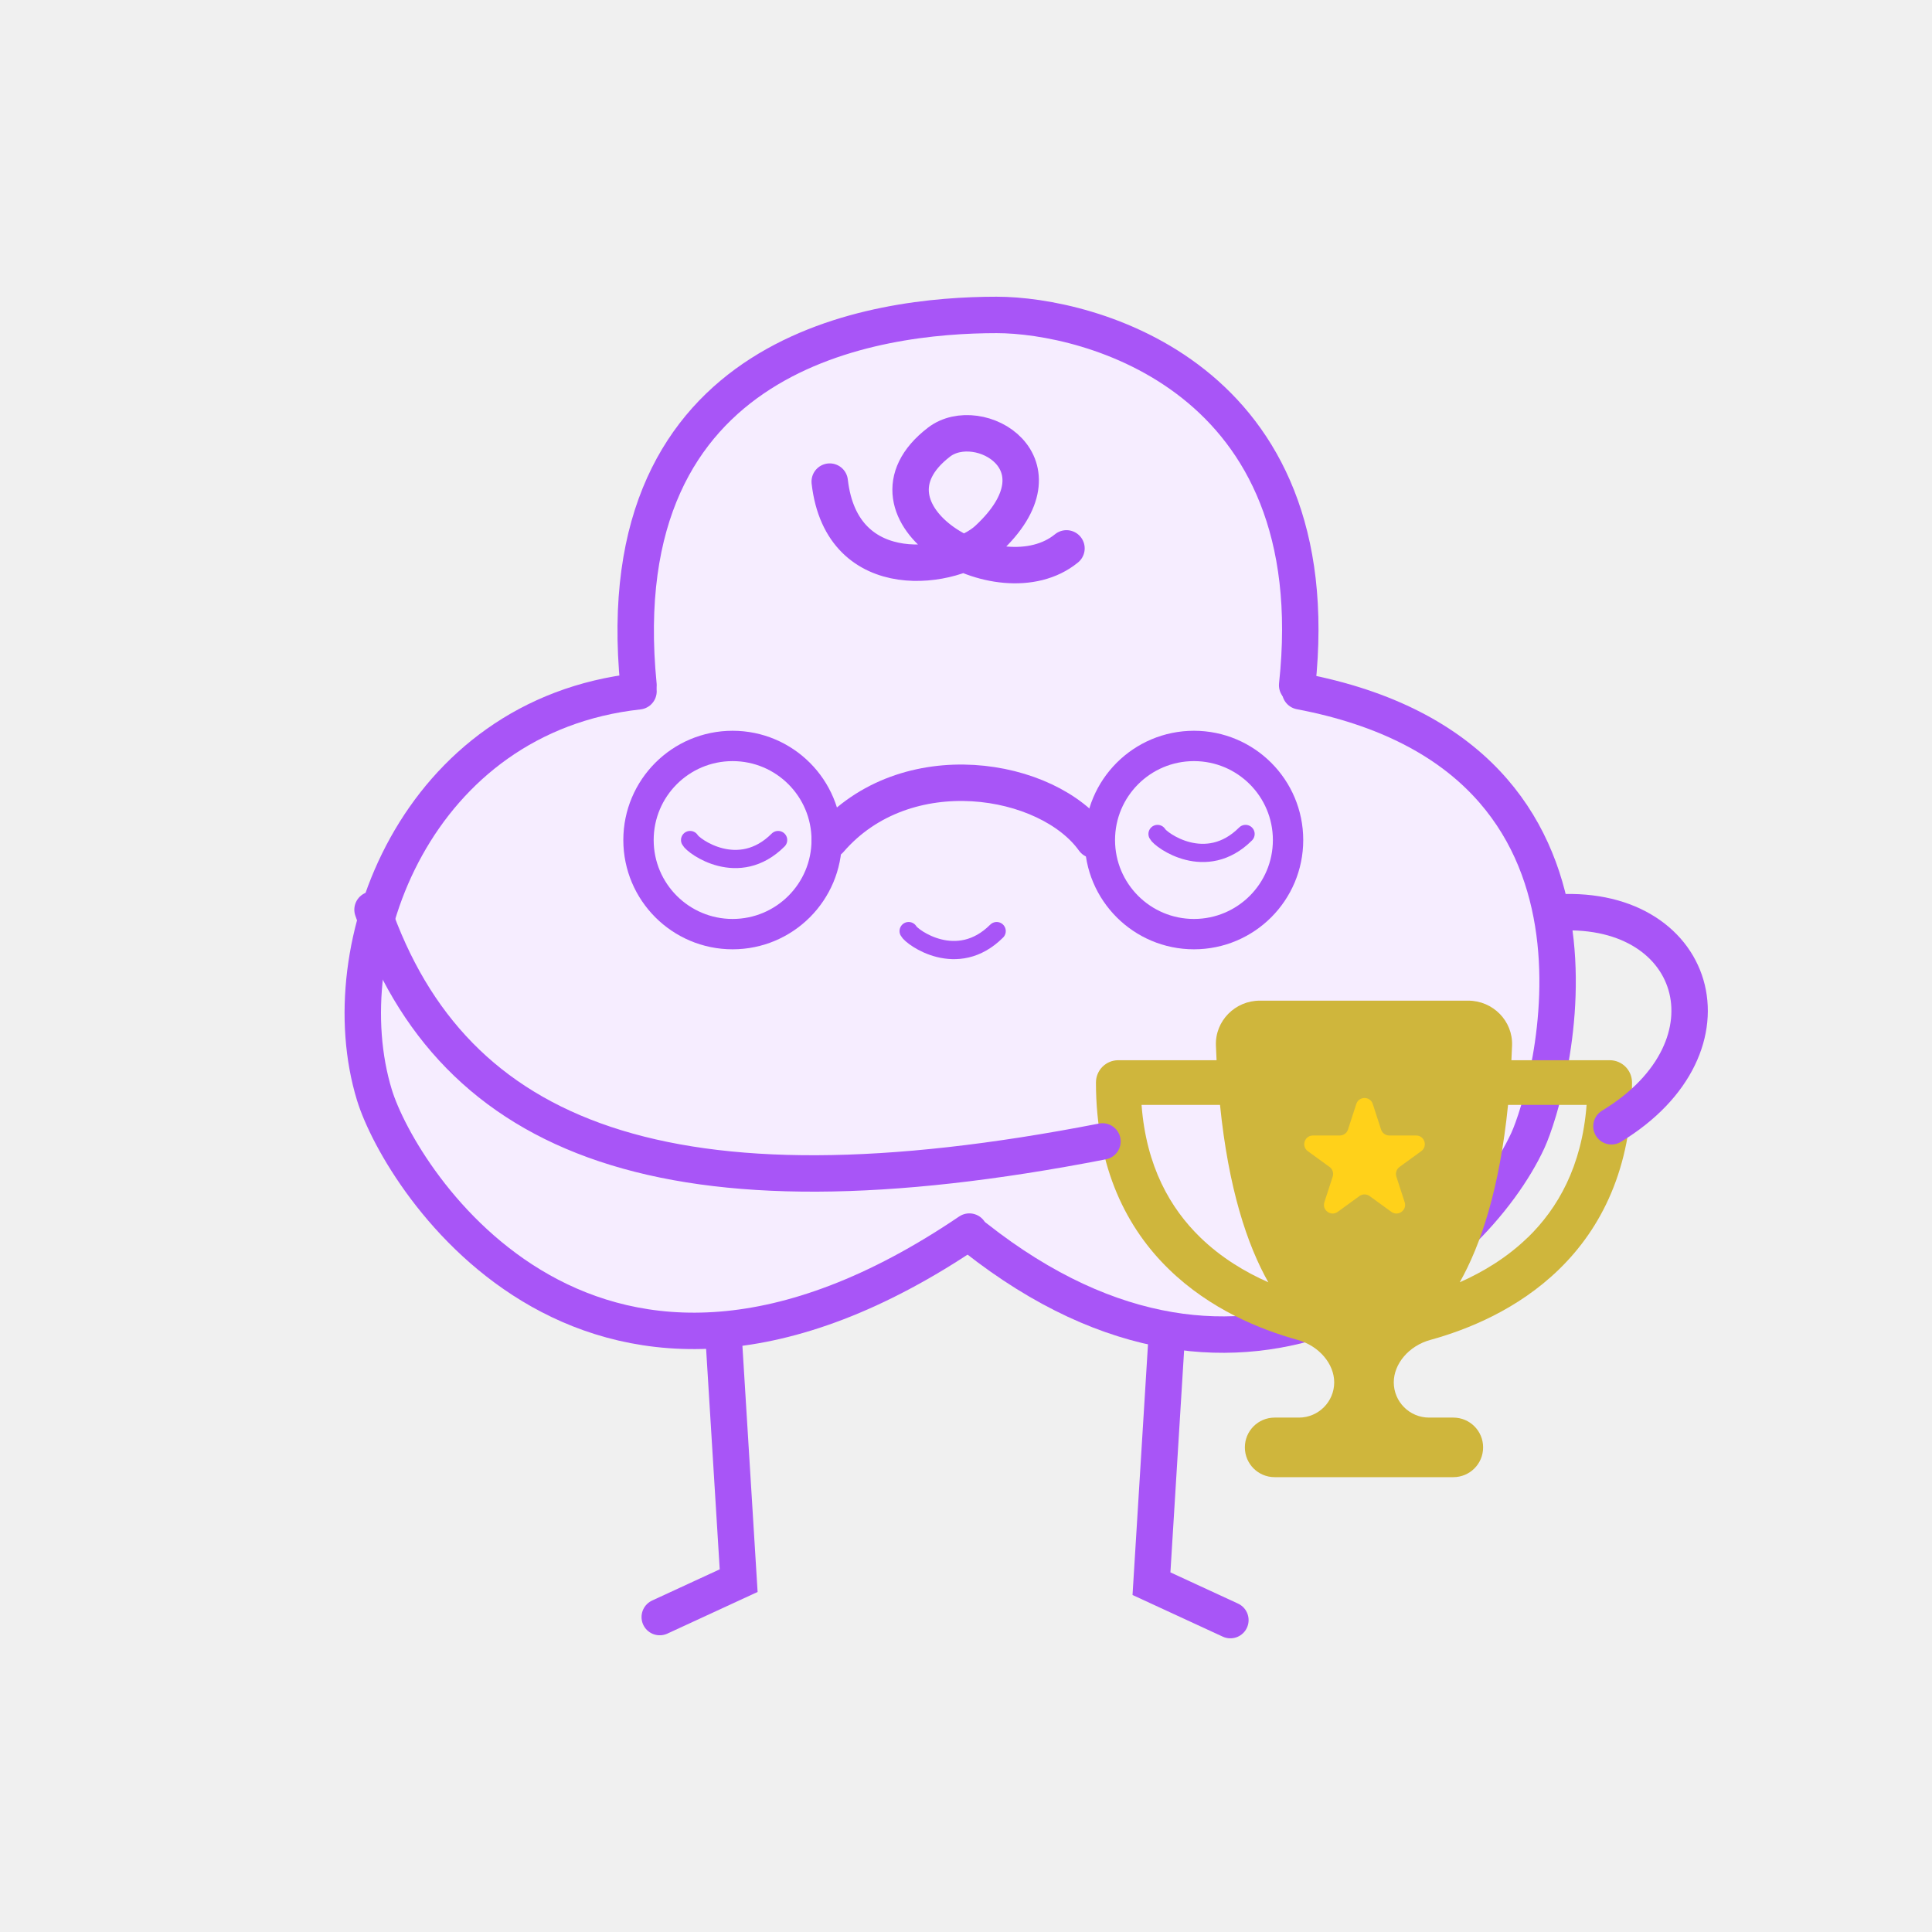
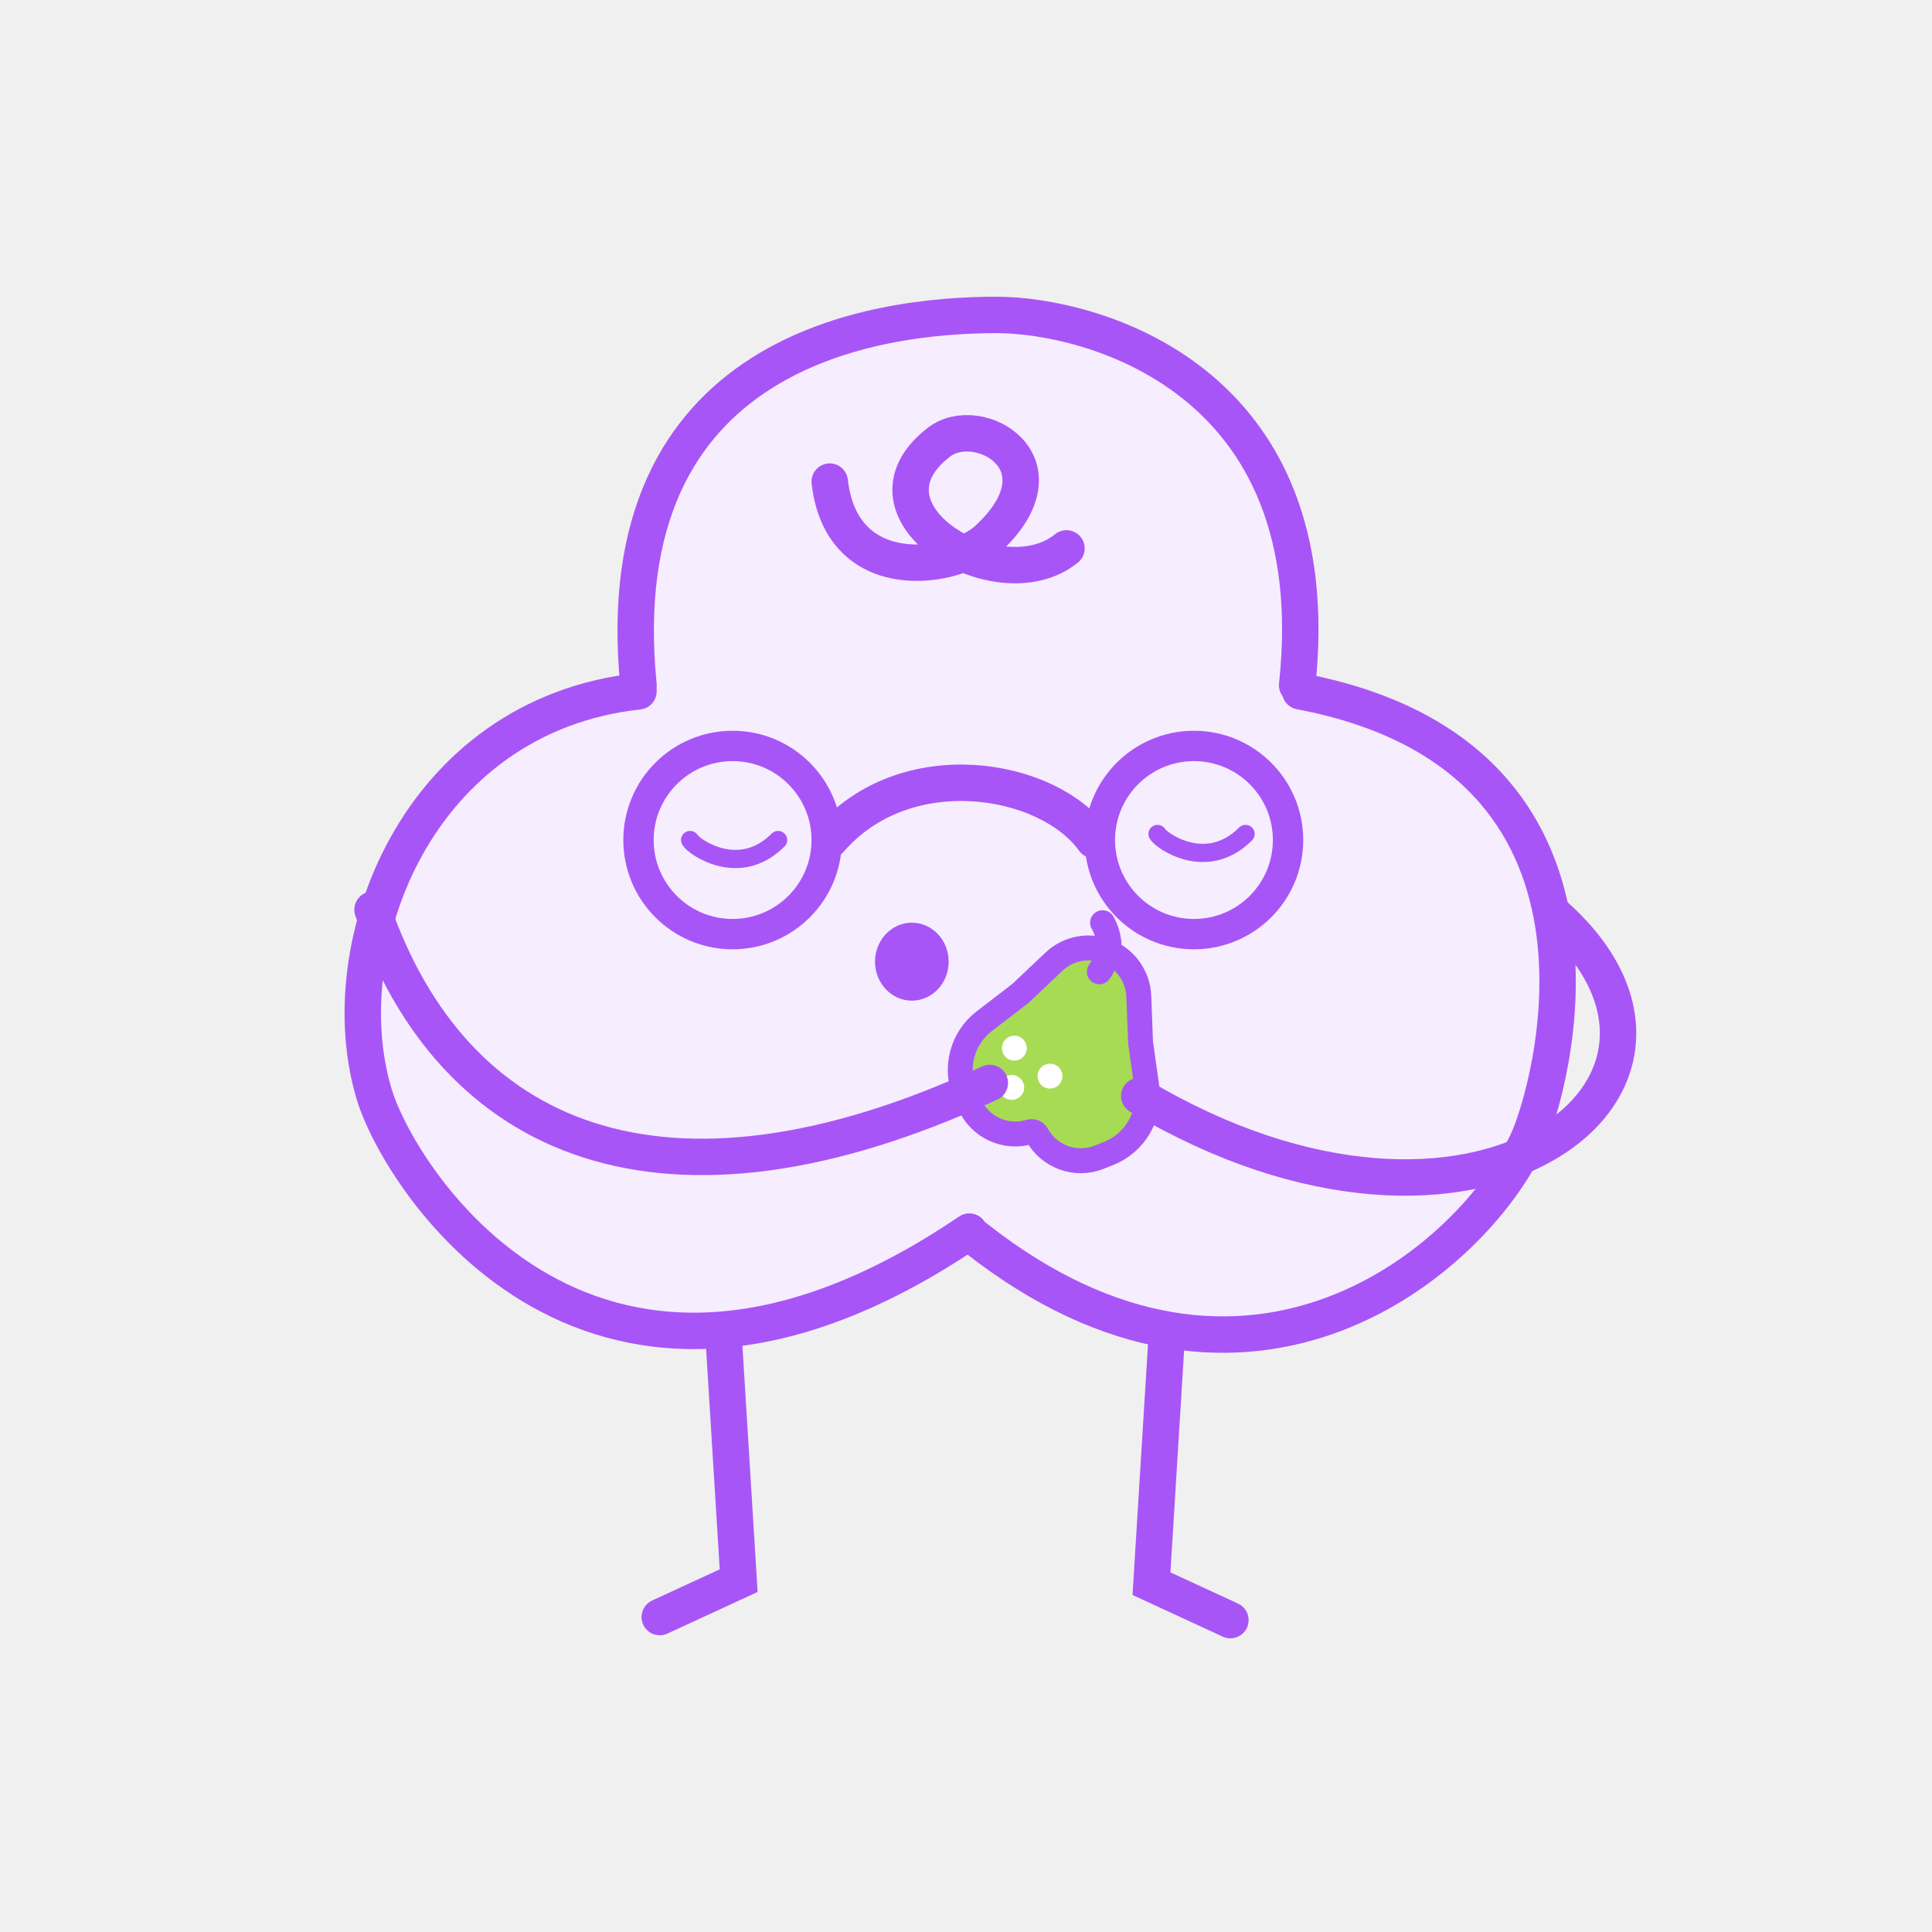
<svg xmlns="http://www.w3.org/2000/svg" width="446" height="446" viewBox="0 0 446 446" fill="none">
  <path d="M167.016 308.135L170.52 364.891L152.302 373.299" stroke="#A855F7" style="stroke:#A855F7;stroke:color(display-p3 0.659 0.333 0.969);stroke-opacity:1;" stroke-width="8.408" stroke-linecap="round" />
  <path d="M269.318 308.835L265.815 365.591L284.033 374" stroke="#A855F7" style="stroke:#A855F7;stroke:color(display-p3 0.659 0.333 0.969);stroke-opacity:1;" stroke-width="8.408" stroke-linecap="round" />
  <path d="M241.991 233.16C241.991 275.728 207.483 310.237 164.914 310.237C122.346 310.237 87.838 275.728 87.838 233.16C87.838 190.592 122.346 156.084 164.914 156.084C207.483 156.084 241.991 190.592 241.991 233.16Z" fill="#F6EDFF" style="fill:#F6EDFF;fill:color(display-p3 0.966 0.929 1);fill-opacity:1;" />
  <path d="M358.307 233.16C358.307 275.728 323.798 310.237 281.23 310.237C238.662 310.237 204.153 275.728 204.153 233.16C204.153 190.592 238.662 156.084 281.23 156.084C323.798 156.084 358.307 190.592 358.307 233.16Z" fill="#F6EDFF" style="fill:#F6EDFF;fill:color(display-p3 0.966 0.929 1);fill-opacity:1;" />
  <path d="M300.85 149.077C300.85 191.645 266.341 226.153 223.773 226.153C181.205 226.153 146.696 191.645 146.696 149.077C146.696 106.508 181.205 72 223.773 72C266.341 72 300.85 106.508 300.85 149.077Z" fill="#F6EDFF" style="fill:#F6EDFF;fill:color(display-p3 0.966 0.929 1);fill-opacity:1;" />
  <path d="M147.397 158.186C139.689 80.408 202.752 72.701 230.079 72.701C251.1 72.701 307.155 86.715 299.448 158.186" stroke="#A855F7" style="stroke:#A855F7;stroke:color(display-p3 0.659 0.333 0.969);stroke-opacity:1;" stroke-width="8.408" stroke-linecap="round" />
  <path d="M300.148 159.587C380.73 174.877 357.702 252.456 352.701 263.29C340.088 290.617 288.235 335.462 225.171 285.712" stroke="#A855F7" style="stroke:#A855F7;stroke:color(display-p3 0.659 0.333 0.969);stroke-opacity:1;" stroke-width="8.408" stroke-linecap="round" />
  <path d="M223.773 284.311C136.886 343.17 92.441 272.399 86.435 252.78C75.926 218.446 96.246 165.193 147.396 159.587" stroke="#A855F7" style="stroke:#A855F7;stroke:color(display-p3 0.659 0.333 0.969);stroke-opacity:1;" stroke-width="8.408" stroke-linecap="round" />
  <circle cx="169.119" cy="193.921" r="21.722" stroke="#A855F7" style="stroke:#A855F7;stroke:color(display-p3 0.659 0.333 0.969);stroke-opacity:1;" stroke-width="7.007" />
  <circle cx="275.624" cy="193.921" r="21.722" stroke="#A855F7" style="stroke:#A855F7;stroke:color(display-p3 0.659 0.333 0.969);stroke-opacity:1;" stroke-width="7.007" />
  <path d="M191.541 193.921C209.058 173.601 241.991 179.207 252.501 193.921" stroke="#A855F7" style="stroke:#A855F7;stroke:color(display-p3 0.659 0.333 0.969);stroke-opacity:1;" stroke-width="8.408" stroke-linecap="round" />
-   <path d="M230.079 214.942C220.97 224.051 210.46 216.343 209.759 214.942" stroke="#A855F7" style="stroke:#A855F7;stroke:color(display-p3 0.659 0.333 0.969);stroke-opacity:1;" stroke-width="4.204" stroke-linecap="round" />
  <path d="M179.629 193.921C170.52 203.03 160.009 195.322 159.309 193.921" stroke="#A855F7" style="stroke:#A855F7;stroke:color(display-p3 0.659 0.333 0.969);stroke-opacity:1;" stroke-width="4.204" stroke-linecap="round" />
  <path d="M287.536 192.52C278.427 201.629 267.917 193.921 267.216 192.52" stroke="#A855F7" style="stroke:#A855F7;stroke:color(display-p3 0.659 0.333 0.969);stroke-opacity:1;" stroke-width="4.204" stroke-linecap="round" />
  <path d="M191.541 111.177C194.343 135.702 220.446 131.464 227.977 124.491C246.896 106.973 225.875 95.061 216.766 102.068C195.699 118.273 230.78 139.205 246.195 126.593" stroke="#A855F7" style="stroke:#A855F7;stroke:color(display-p3 0.659 0.333 0.969);stroke-opacity:1;" stroke-width="8.408" stroke-linecap="round" />
-   <g clip-path="url(#clip0_55_59)">
-     <path d="M338.938 231H290.812C285.119 231 280.479 235.684 280.693 241.355C280.736 242.494 280.779 243.633 280.844 244.75H258.156C255.299 244.75 253 247.049 253 249.906C253 269.801 260.197 283.637 269.865 293.025C279.383 302.285 290.984 306.947 299.535 309.311C304.563 310.707 308 314.896 308 319.107C308 323.598 304.348 327.25 299.857 327.25H294.25C290.447 327.25 287.375 330.322 287.375 334.125C287.375 337.928 290.447 341 294.25 341H335.5C339.303 341 342.375 337.928 342.375 334.125C342.375 330.322 339.303 327.25 335.5 327.25H329.893C325.402 327.25 321.75 323.598 321.75 319.107C321.75 314.896 325.166 310.686 330.215 309.311C338.787 306.947 350.389 302.285 359.906 293.025C369.553 283.637 376.75 269.801 376.75 249.906C376.75 247.049 374.451 244.75 371.594 244.75H348.906C348.971 243.633 349.014 242.516 349.057 241.355C349.271 235.684 344.631 231 338.938 231ZM263.506 255.062H281.639C283.594 274.42 287.912 287.354 292.789 296.012C287.439 293.648 281.875 290.318 277.062 285.635C270.188 278.953 264.602 269.307 263.527 255.062H263.506ZM352.709 285.635C347.896 290.318 342.332 293.648 336.982 296.012C341.859 287.354 346.178 274.42 348.133 255.062H366.266C365.17 269.307 359.584 278.953 352.73 285.635H352.709Z" fill="#CFB63C" style="fill:#CFB63C;fill:color(display-p3 0.81 0.714 0.235);fill-opacity:1;" />
-     <path d="M313.098 254.854C313.697 253.011 316.303 253.011 316.902 254.854L318.817 260.747C319.084 261.571 319.852 262.129 320.719 262.129H326.915C328.852 262.129 329.658 264.608 328.09 265.747L323.078 269.389C322.377 269.898 322.083 270.801 322.351 271.625L324.266 277.517C324.865 279.36 322.756 280.892 321.188 279.753L316.176 276.111C315.475 275.602 314.525 275.602 313.824 276.111L308.812 279.753C307.244 280.892 305.135 279.36 305.734 277.517L307.649 271.625C307.917 270.801 307.623 269.898 306.922 269.389L301.91 265.747C300.342 264.608 301.148 262.129 303.085 262.129H309.281C310.148 262.129 310.916 261.571 311.183 260.747L313.098 254.854Z" fill="#FFD11A" style="fill:#FFD11A;fill:color(display-p3 1 0.821 0.103);fill-opacity:1;" />
+   <g clip-path="url(#clip0_65_838)">
+     <path d="M243.302 222.005C246.615 218.871 251.455 217.965 255.677 219.69C259.899 221.414 262.722 225.449 262.894 230.006L263.296 240.657L264.766 251.073C265.677 257.537 262.065 263.79 256.011 266.23L253.8 267.121C248.386 269.302 242.196 267.089 239.392 261.97C239.065 261.373 238.364 261.086 237.712 261.284C232.126 262.977 226.156 260.225 223.817 254.877L222.862 252.693C220.246 246.713 222.043 239.719 227.219 235.741L235.559 229.331L243.302 222.005Z" fill="#A7DB53" stroke="#A855F7" style="fill:#A7DB53;fill:color(display-p3 0.654 0.86 0.324);fill-opacity:1;stroke:#A855F7;stroke:color(display-p3 0.659 0.333 0.969);stroke-opacity:1;" stroke-width="5.75" />
+     <path d="M254.524 213.007C255.14 214.035 256.287 216.677 255.949 219.024C255.612 221.37 254.36 223.55 253.776 224.347" stroke="#A855F7" style="stroke:#A855F7;stroke:color(display-p3 0.659 0.333 0.969);stroke-opacity:1;" stroke-width="5.75" stroke-linecap="round" />
+     <path d="M233.075 244.62C234.545 245.22 236.224 244.515 236.824 243.045C237.424 241.575 236.719 239.897 235.249 239.296C233.779 238.696 232.101 239.401 231.501 240.871C230.9 242.341 231.605 244.019 233.075 244.62Z" fill="white" style="fill:white;fill-opacity:1;" />
+     <path d="M232.476 253.691C233.946 254.292 235.624 253.587 236.225 252.117C236.825 250.647 236.12 248.968 234.65 248.368C233.18 247.768 231.502 248.473 230.901 249.943C230.301 251.413 231.006 253.091 232.476 253.691Z" fill="white" style="fill:white;fill-opacity:1;" />
+     <path d="M241.304 251.085C242.774 251.686 244.452 250.981 245.052 249.511C245.653 248.041 244.948 246.362 243.478 245.762C242.008 245.162 240.329 245.867 239.729 247.337C239.129 248.807 239.834 250.485 241.304 251.085Z" fill="white" style="fill:white;fill-opacity:1;" />
  </g>
-   <path d="M86 210C104.5 263.498 154.5 283 254.5 263.498" stroke="#A855F7" style="stroke:#A855F7;stroke:color(display-p3 0.659 0.333 0.969);stroke-opacity:1;" stroke-width="8.408" stroke-linecap="round" />
-   <path d="M358.306 210.738C391.94 207.936 402.5 241.5 372 260" stroke="#A855F7" style="stroke:#A855F7;stroke:color(display-p3 0.659 0.333 0.969);stroke-opacity:1;" stroke-width="8.408" stroke-linecap="round" />
+   <path d="M358.306 210.738C403.5 250 341 299.5 263 253" stroke="#A855F7" style="stroke:#A855F7;stroke:color(display-p3 0.659 0.333 0.969);stroke-opacity:1;" stroke-width="8.408" stroke-linecap="round" />
+   <path d="M86 210C104.5 263.498 153 285 228.5 250" stroke="#A855F7" style="stroke:#A855F7;stroke:color(display-p3 0.659 0.333 0.969);stroke-opacity:1;" stroke-width="8.408" stroke-linecap="round" />
+   <ellipse cx="210.5" cy="222" rx="8.5" ry="9" fill="#A855F7" style="fill:#A855F7;fill:color(display-p3 0.659 0.333 0.969);fill-opacity:1;" />
  <defs>
-     <clipPath id="clip0_55_59">
-       <rect width="123.75" height="110" fill="white" style="fill:white;fill-opacity:1;" transform="translate(253 231)" />
+     <clipPath id="clip0_65_838">
+       <rect width="69" height="69" fill="white" style="fill:white;fill-opacity:1;" transform="translate(228.085 196) rotate(22.2129)" />
    </clipPath>
  </defs>
</svg>
